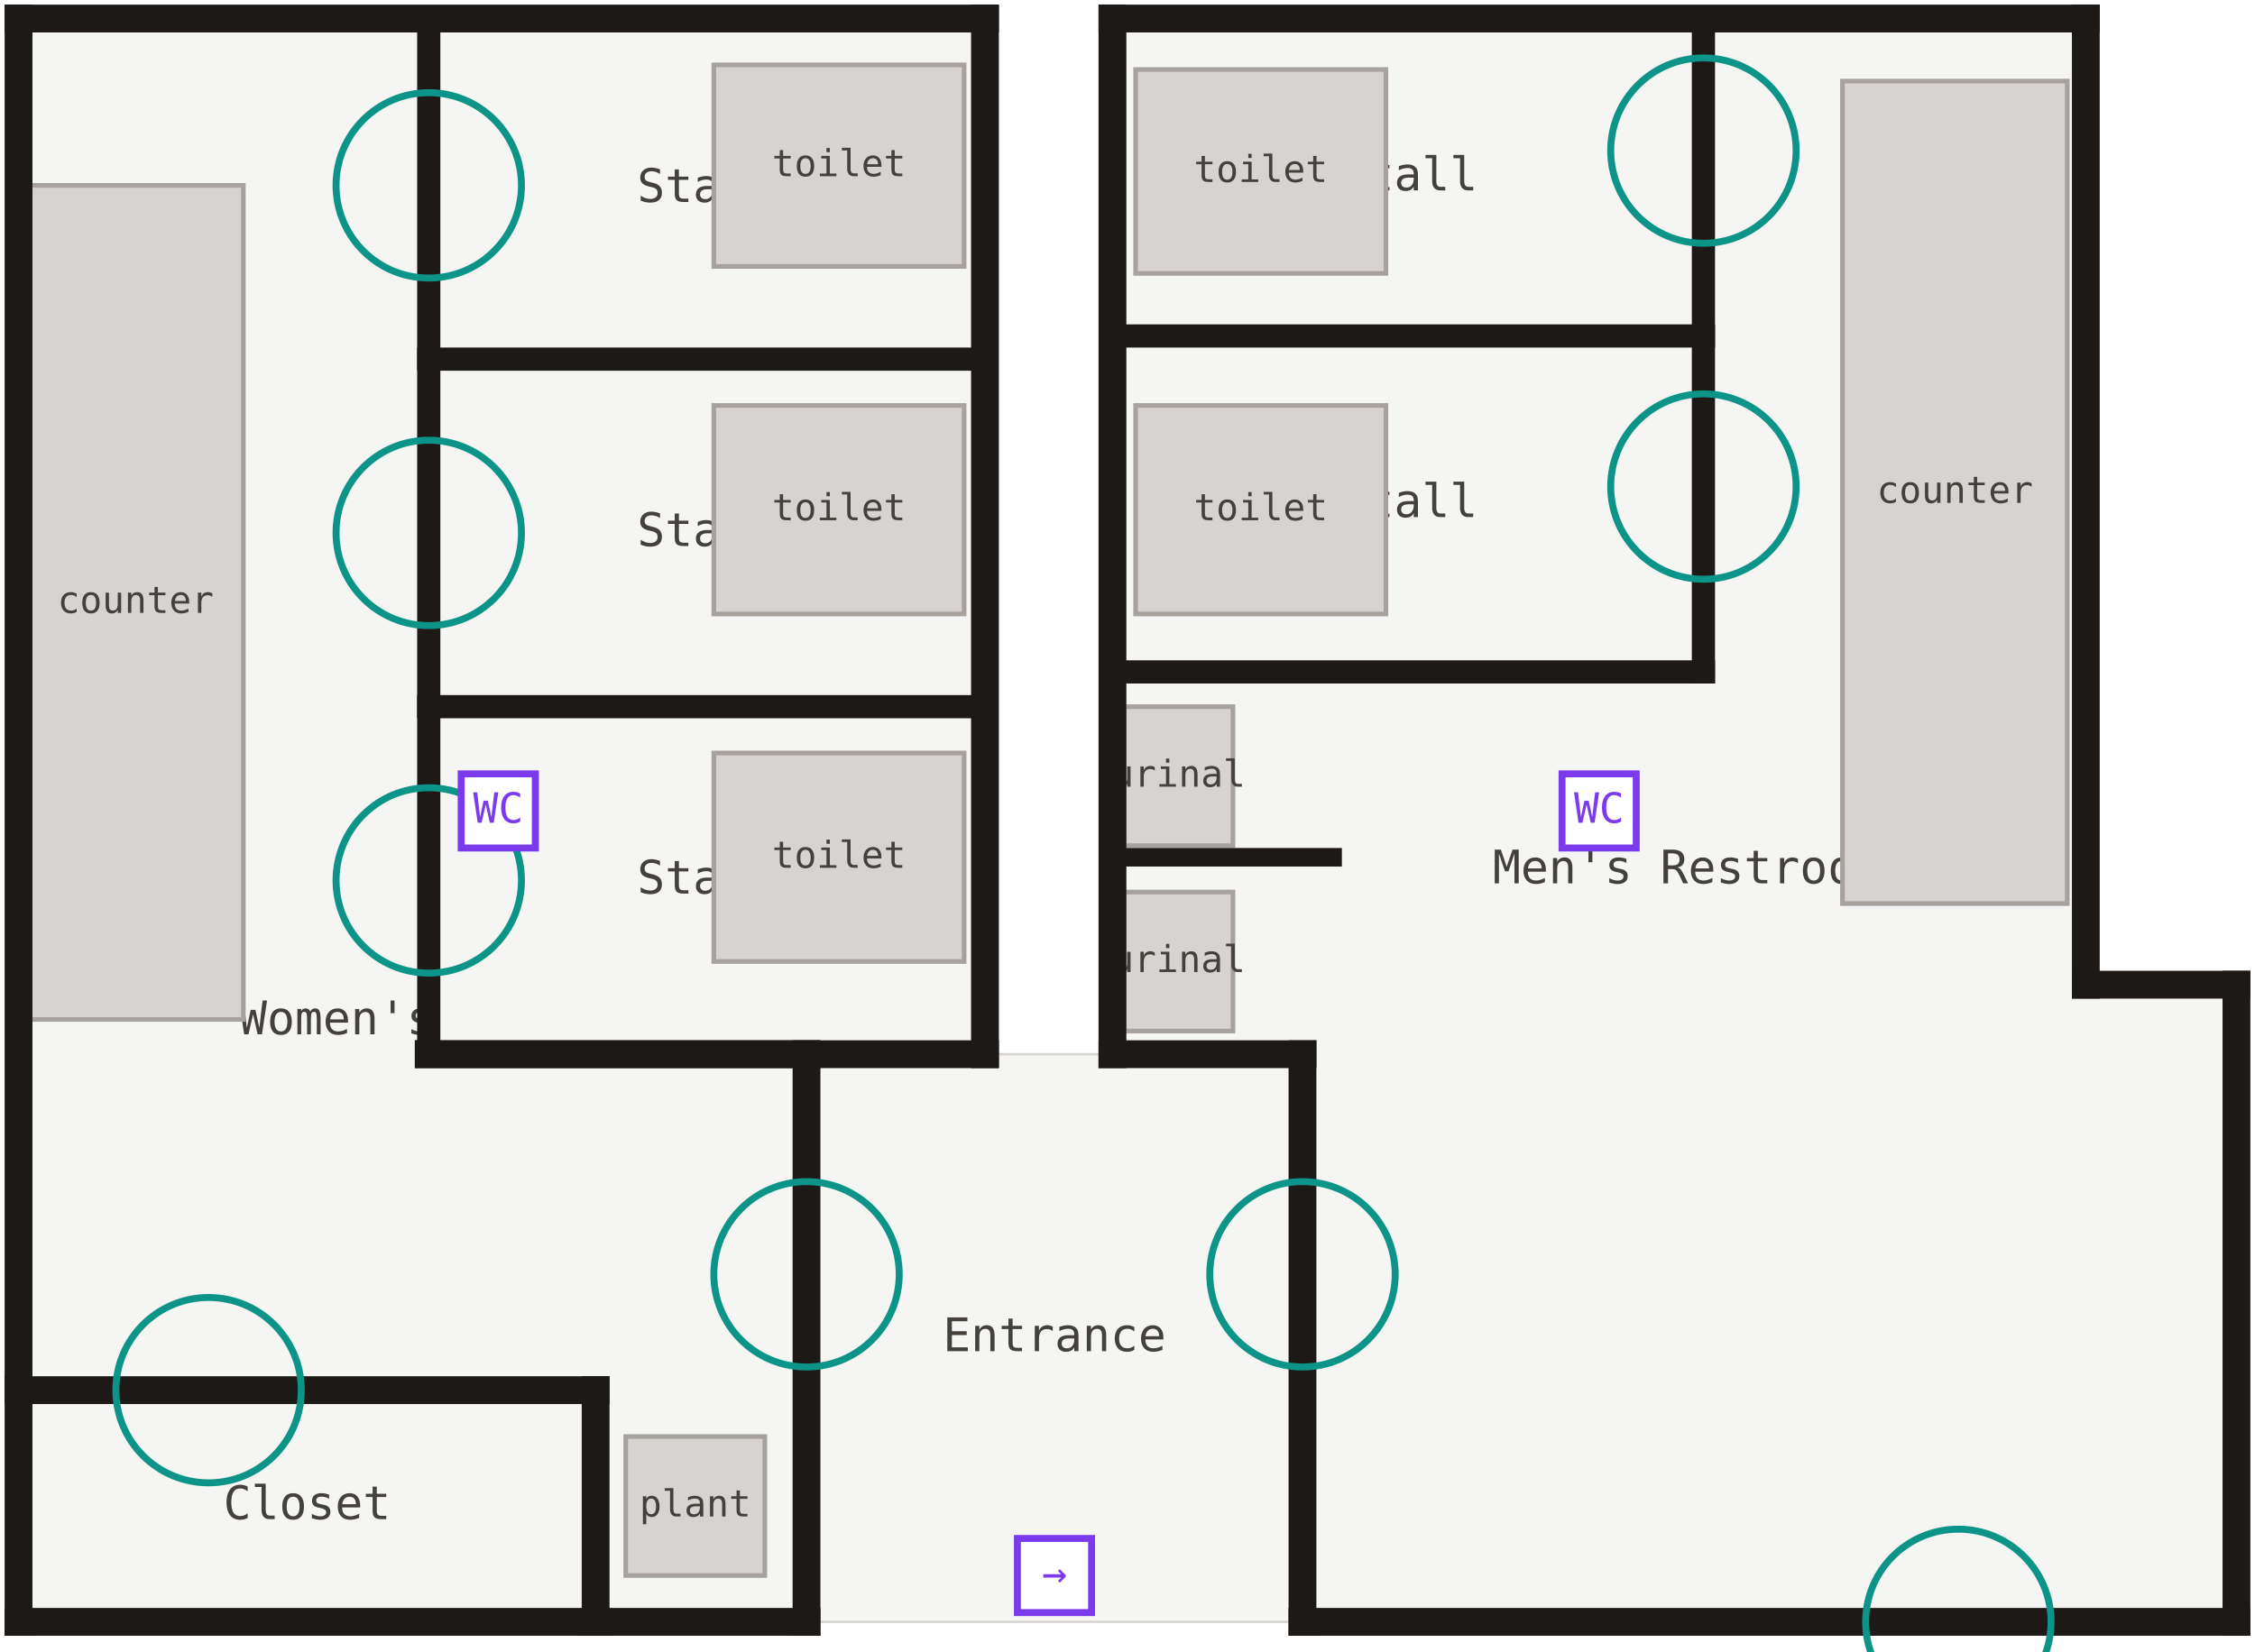
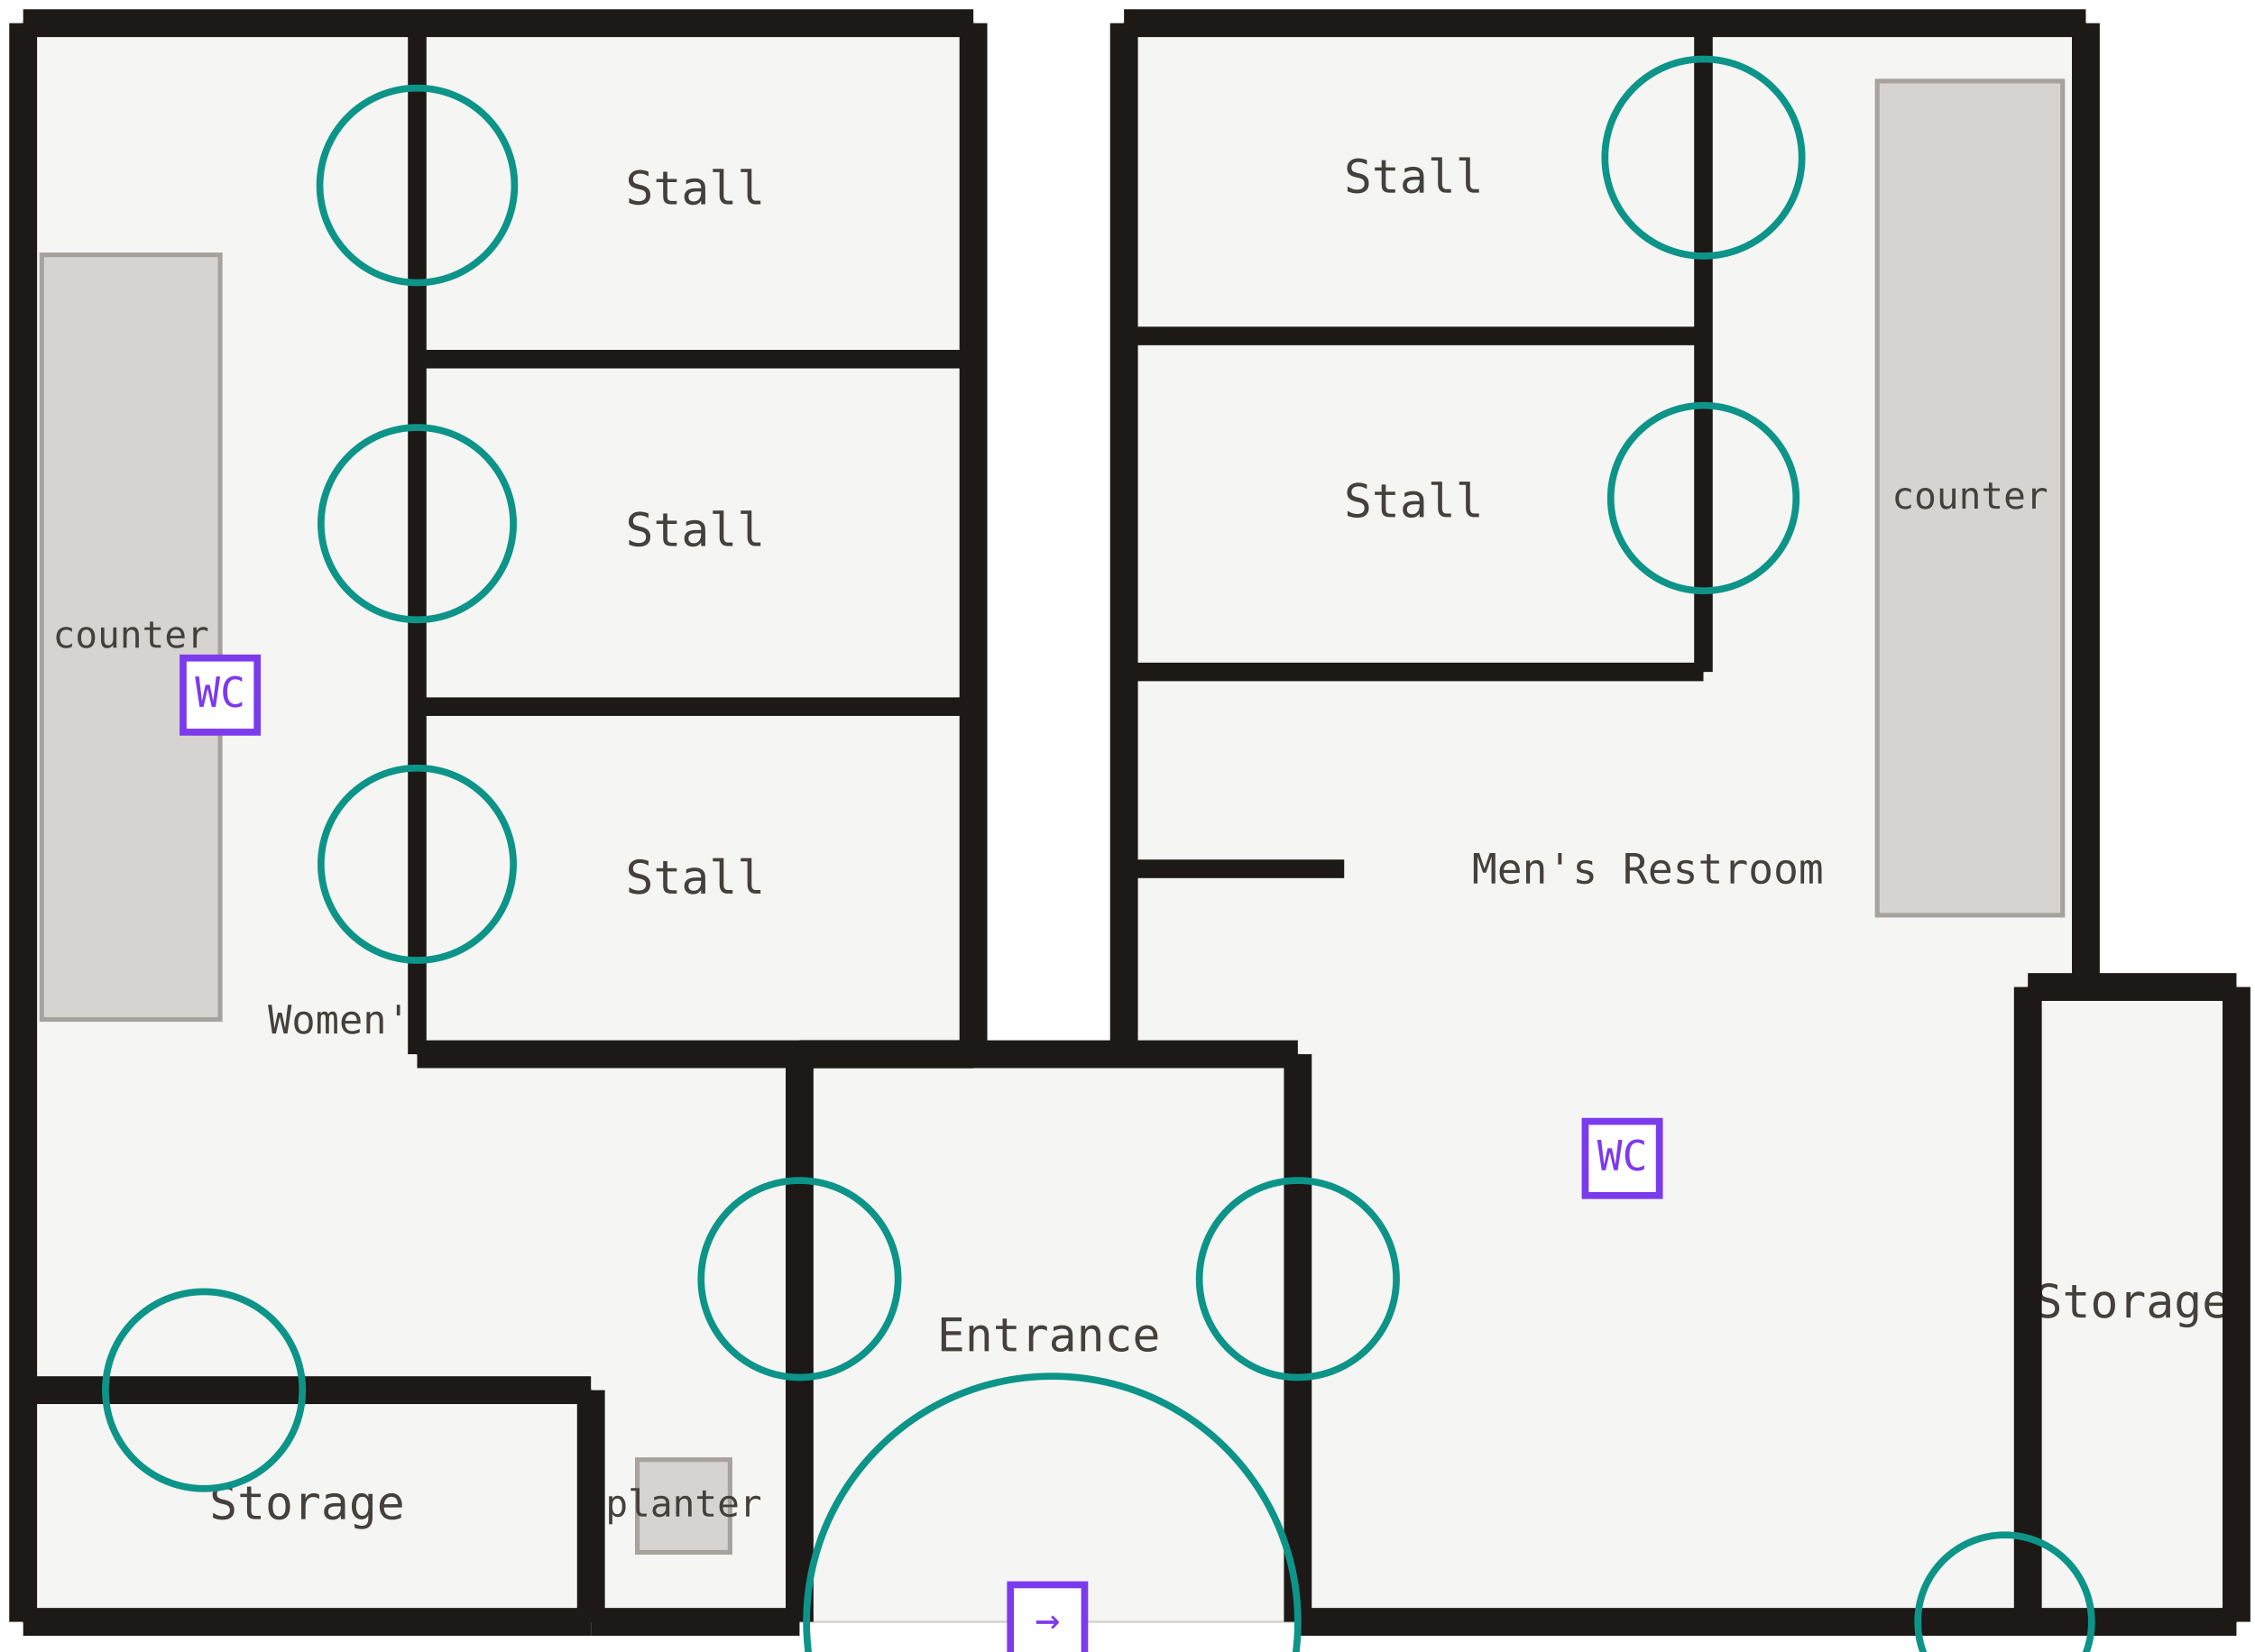
<svg xmlns="http://www.w3.org/2000/svg" viewBox="0 0 973 713" width="973" height="713">
  <rect width="973" height="713" fill="white" />
-   <polygon data-id="r-1" points="8,8 185,8 185,455 348,455 348,700 257,700 257,600 8,600" fill="#f5f5f4" stroke="#d6d3d1" stroke-width="1" />
-   <text x="199.5" y="440.75" font-family="monospace" font-size="20" fill="#44403c" text-anchor="middle" dominant-baseline="middle">Women's Restroom</text>
-   <polygon data-id="r-2" points="185,8 425,8 425,155 185,155" fill="#f5f5f4" stroke="#d6d3d1" stroke-width="1" />
-   <text x="305" y="81.5" font-family="monospace" font-size="20" fill="#44403c" text-anchor="middle" dominant-baseline="middle">Stall</text>
-   <polygon data-id="r-3" points="185,155 425,155 425,305 185,305" fill="#f5f5f4" stroke="#d6d3d1" stroke-width="1" />
-   <text x="305" y="230" font-family="monospace" font-size="20" fill="#44403c" text-anchor="middle" dominant-baseline="middle">Stall</text>
-   <polygon data-id="r-4" points="185,305 425,305 425,455 185,455" fill="#f5f5f4" stroke="#d6d3d1" stroke-width="1" />
-   <text x="305" y="380" font-family="monospace" font-size="20" fill="#44403c" text-anchor="middle" dominant-baseline="middle">Stall</text>
-   <polygon data-id="r-5" points="480,290 735,290 735,8 900,8 900,425 965,425 965,700 562,700 562,455 480,455" fill="#f5f5f4" stroke="#d6d3d1" stroke-width="1" />
-   <text x="728.4" y="375.6" font-family="monospace" font-size="20" fill="#44403c" text-anchor="middle" dominant-baseline="middle">Men's Restroom</text>
-   <polygon data-id="r-6" points="480,8 735,8 735,145 480,145" fill="#f5f5f4" stroke="#d6d3d1" stroke-width="1" />
-   <text x="607.5" y="76.5" font-family="monospace" font-size="20" fill="#44403c" text-anchor="middle" dominant-baseline="middle">Stall</text>
-   <polygon data-id="r-7" points="480,145 735,145 735,290 480,290" fill="#f5f5f4" stroke="#d6d3d1" stroke-width="1" />
-   <text x="607.5" y="217.5" font-family="monospace" font-size="20" fill="#44403c" text-anchor="middle" dominant-baseline="middle">Stall</text>
-   <polygon data-id="r-8" points="348,455 562,455 562,700 348,700" fill="#f5f5f4" stroke="#d6d3d1" stroke-width="1" />
-   <text x="455" y="577.5" font-family="monospace" font-size="20" fill="#44403c" text-anchor="middle" dominant-baseline="middle">Entrance</text>
-   <polygon data-id="r-9" points="8,600 257,600 257,700 8,700" fill="#f5f5f4" stroke="#d6d3d1" stroke-width="1" />
-   <text x="132.5" y="650" font-family="monospace" font-size="20" fill="#44403c" text-anchor="middle" dominant-baseline="middle">Closet</text>
-   <polygon data-id="fur-1" points="12,80 105,80 105,440 12,440" fill="#d6d3d1" stroke="#a8a29e" stroke-width="2" />
-   <text x="58.5" y="260" font-family="monospace" font-size="16" fill="#44403c" text-anchor="middle" dominant-baseline="middle">counter</text>
-   <polygon data-id="fur-2" points="308,28 416,28 416,115 308,115" fill="#d6d3d1" stroke="#a8a29e" stroke-width="2" />
-   <text x="362" y="71.5" font-family="monospace" font-size="16" fill="#44403c" text-anchor="middle" dominant-baseline="middle">toilet</text>
-   <polygon data-id="fur-3" points="308,175 416,175 416,265 308,265" fill="#d6d3d1" stroke="#a8a29e" stroke-width="2" />
-   <text x="362" y="220" font-family="monospace" font-size="16" fill="#44403c" text-anchor="middle" dominant-baseline="middle">toilet</text>
-   <polygon data-id="fur-4" points="308,325 416,325 416,415 308,415" fill="#d6d3d1" stroke="#a8a29e" stroke-width="2" />
-   <text x="362" y="370" font-family="monospace" font-size="16" fill="#44403c" text-anchor="middle" dominant-baseline="middle">toilet</text>
-   <polygon data-id="fur-5" points="490,30 598,30 598,118 490,118" fill="#d6d3d1" stroke="#a8a29e" stroke-width="2" />
-   <text x="544" y="74" font-family="monospace" font-size="16" fill="#44403c" text-anchor="middle" dominant-baseline="middle">toilet</text>
-   <polygon data-id="fur-6" points="490,175 598,175 598,265 490,265" fill="#d6d3d1" stroke="#a8a29e" stroke-width="2" />
-   <text x="544" y="220" font-family="monospace" font-size="16" fill="#44403c" text-anchor="middle" dominant-baseline="middle">toilet</text>
-   <polygon data-id="fur-7" points="795,35 892,35 892,390 795,390" fill="#d6d3d1" stroke="#a8a29e" stroke-width="2" />
-   <text x="843.5" y="212.5" font-family="monospace" font-size="16" fill="#44403c" text-anchor="middle" dominant-baseline="middle">counter</text>
-   <polygon data-id="fur-8" points="485,305 532,305 532,365 485,365" fill="#d6d3d1" stroke="#a8a29e" stroke-width="2" />
-   <text x="508.5" y="335" font-family="monospace" font-size="16" fill="#44403c" text-anchor="middle" dominant-baseline="middle">urinal</text>
-   <polygon data-id="fur-9" points="485,385 532,385 532,445 485,445" fill="#d6d3d1" stroke="#a8a29e" stroke-width="2" />
-   <text x="508.5" y="415" font-family="monospace" font-size="16" fill="#44403c" text-anchor="middle" dominant-baseline="middle">urinal</text>
-   <polygon data-id="fur-10" points="270,620 330,620 330,680 270,680" fill="#d6d3d1" stroke="#a8a29e" stroke-width="2" />
-   <text x="300" y="650" font-family="monospace" font-size="16" fill="#44403c" text-anchor="middle" dominant-baseline="middle">plant</text>
-   <line data-id="w-1" x1="8" y1="8" x2="425" y2="8" stroke="#1c1917" stroke-width="12" stroke-linecap="square" />
-   <line data-id="w-2" x1="425" y1="8" x2="425" y2="455" stroke="#1c1917" stroke-width="12" stroke-linecap="square" />
-   <line data-id="w-3" x1="185" y1="455" x2="425" y2="455" stroke="#1c1917" stroke-width="12" stroke-linecap="square" />
-   <line data-id="w-4" x1="185" y1="455" x2="348" y2="455" stroke="#1c1917" stroke-width="12" stroke-linecap="square" />
-   <line data-id="w-5" x1="348" y1="455" x2="348" y2="700" stroke="#1c1917" stroke-width="12" stroke-linecap="square" />
-   <line data-id="w-6" x1="257" y1="700" x2="348" y2="700" stroke="#1c1917" stroke-width="12" stroke-linecap="square" />
-   <line data-id="w-7" x1="257" y1="600" x2="257" y2="700" stroke="#1c1917" stroke-width="12" stroke-linecap="square" />
-   <line data-id="w-8" x1="8" y1="600" x2="257" y2="600" stroke="#1c1917" stroke-width="12" stroke-linecap="square" />
-   <line data-id="w-9" x1="8" y1="8" x2="8" y2="700" stroke="#1c1917" stroke-width="12" stroke-linecap="square" />
-   <line data-id="w-10" x1="8" y1="700" x2="257" y2="700" stroke="#1c1917" stroke-width="12" stroke-linecap="square" />
-   <line data-id="w-11" x1="185" y1="8" x2="185" y2="455" stroke="#1c1917" stroke-width="10" stroke-linecap="square" />
-   <line data-id="w-12" x1="185" y1="155" x2="425" y2="155" stroke="#1c1917" stroke-width="10" stroke-linecap="square" />
-   <line data-id="w-13" x1="185" y1="305" x2="425" y2="305" stroke="#1c1917" stroke-width="10" stroke-linecap="square" />
-   <line data-id="w-14" x1="480" y1="8" x2="900" y2="8" stroke="#1c1917" stroke-width="12" stroke-linecap="square" />
-   <line data-id="w-15" x1="480" y1="8" x2="480" y2="455" stroke="#1c1917" stroke-width="12" stroke-linecap="square" />
-   <line data-id="w-16" x1="480" y1="455" x2="562" y2="455" stroke="#1c1917" stroke-width="12" stroke-linecap="square" />
-   <line data-id="w-17" x1="562" y1="455" x2="562" y2="700" stroke="#1c1917" stroke-width="12" stroke-linecap="square" />
-   <line data-id="w-18" x1="562" y1="700" x2="965" y2="700" stroke="#1c1917" stroke-width="12" stroke-linecap="square" />
-   <line data-id="w-21" x1="900" y1="425" x2="965" y2="425" stroke="#1c1917" stroke-width="12" stroke-linecap="square" />
-   <line data-id="w-22" x1="965" y1="425" x2="965" y2="700" stroke="#1c1917" stroke-width="12" stroke-linecap="square" />
-   <line data-id="w-23" x1="900" y1="8" x2="900" y2="425" stroke="#1c1917" stroke-width="12" stroke-linecap="square" />
-   <line data-id="w-24" x1="480" y1="145" x2="735" y2="145" stroke="#1c1917" stroke-width="10" stroke-linecap="square" />
-   <line data-id="w-25" x1="480" y1="290" x2="735" y2="290" stroke="#1c1917" stroke-width="10" stroke-linecap="square" />
-   <line data-id="w-26" x1="735" y1="8" x2="735" y2="290" stroke="#1c1917" stroke-width="10" stroke-linecap="square" />
-   <line data-id="w-27" x1="480" y1="370" x2="575" y2="370" stroke="#1c1917" stroke-width="8" stroke-linecap="square" />
-   <circle data-id="d-1" cx="185" cy="80" r="40" fill="none" stroke="#0d9488" stroke-width="3" />
-   <circle data-id="d-2" cx="185" cy="230" r="40" fill="none" stroke="#0d9488" stroke-width="3" />
-   <circle data-id="d-3" cx="185" cy="380" r="40" fill="none" stroke="#0d9488" stroke-width="3" />
-   <circle data-id="d-4" cx="348" cy="550" r="40" fill="none" stroke="#0d9488" stroke-width="3" />
-   <circle data-id="d-5" cx="90" cy="600" r="40" fill="none" stroke="#0d9488" stroke-width="3" />
-   <circle data-id="d-6" cx="735" cy="65" r="40" fill="none" stroke="#0d9488" stroke-width="3" />
-   <circle data-id="d-7" cx="735" cy="210" r="40" fill="none" stroke="#0d9488" stroke-width="3" />
-   <circle data-id="d-8" cx="562" cy="550" r="40" fill="none" stroke="#0d9488" stroke-width="3" />
-   <circle data-id="d-9" cx="845" cy="700" r="40" fill="none" stroke="#0d9488" stroke-width="3" />
-   <g data-id="f-1" transform="translate(215 350) rotate(0)">
+   <polygon data-id="r-women-main" points="10,10 180,10 180,455 345,455 345,700 255,700 255,600 10,600" fill="#f5f5f4" stroke="#d6d3d1" stroke-width="1" />
+   <text x="197.5" y="441.25" font-family="monospace" font-size="17" fill="#44403c" text-anchor="middle" dominant-baseline="middle">Women's Restroom</text>
+   <polygon data-id="r-women-stall1" points="180,10 420,10 420,155 180,155" fill="#f5f5f4" stroke="#d6d3d1" stroke-width="1" />
+   <text x="300" y="82.5" font-family="monospace" font-size="20" fill="#44403c" text-anchor="middle" dominant-baseline="middle">Stall</text>
+   <polygon data-id="r-women-stall2" points="180,155 420,155 420,305 180,305" fill="#f5f5f4" stroke="#d6d3d1" stroke-width="1" />
+   <text x="300" y="230" font-family="monospace" font-size="20" fill="#44403c" text-anchor="middle" dominant-baseline="middle">Stall</text>
+   <polygon data-id="r-women-stall3" points="180,305 420,305 420,455 180,455" fill="#f5f5f4" stroke="#d6d3d1" stroke-width="1" />
+   <text x="300" y="380" font-family="monospace" font-size="20" fill="#44403c" text-anchor="middle" dominant-baseline="middle">Stall</text>
+   <polygon data-id="r-women-storage" points="10,600 255,600 255,700 10,700" fill="#f5f5f4" stroke="#d6d3d1" stroke-width="1" />
+   <text x="132.5" y="650" font-family="monospace" font-size="20" fill="#44403c" text-anchor="middle" dominant-baseline="middle">Storage</text>
+   <polygon data-id="r-vestibule" points="345,455 560,455 560,700 345,700" fill="#f5f5f4" stroke="#d6d3d1" stroke-width="1" />
+   <text x="452.5" y="577.5" font-family="monospace" font-size="20" fill="#44403c" text-anchor="middle" dominant-baseline="middle">Entrance</text>
+   <polygon data-id="r-men-main" points="735,10 900,10 900,426 875,426 875,700 560,700 560,455 485,455 485,290 735,290" fill="#f5f5f4" stroke="#d6d3d1" stroke-width="1" />
+   <text x="711" y="376.2" font-family="monospace" font-size="18" fill="#44403c" text-anchor="middle" dominant-baseline="middle">Men's Restroom</text>
+   <polygon data-id="r-men-storage" points="875,426 965,426 965,700 875,700" fill="#f5f5f4" stroke="#d6d3d1" stroke-width="1" />
+   <text x="920" y="563" font-family="monospace" font-size="20" fill="#44403c" text-anchor="middle" dominant-baseline="middle">Storage</text>
+   <polygon data-id="r-men-stall1" points="485,10 735,10 735,145 485,145" fill="#f5f5f4" stroke="#d6d3d1" stroke-width="1" />
+   <text x="610" y="77.5" font-family="monospace" font-size="20" fill="#44403c" text-anchor="middle" dominant-baseline="middle">Stall</text>
+   <polygon data-id="r-men-stall2" points="485,145 735,145 735,290 485,290" fill="#f5f5f4" stroke="#d6d3d1" stroke-width="1" />
+   <text x="610" y="217.5" font-family="monospace" font-size="20" fill="#44403c" text-anchor="middle" dominant-baseline="middle">Stall</text>
+   <polygon data-id="fur-p-sinks" points="18,110 95,110 95,440 18,440" fill="#d6d3d1" stroke="#a8a29e" stroke-width="2" />
+   <text x="56.5" y="275" font-family="monospace" font-size="16" fill="#44403c" text-anchor="middle" dominant-baseline="middle">counter</text>
+   <polygon data-id="fur-b-sinks" points="810,35 890,35 890,395 810,395" fill="#d6d3d1" stroke="#a8a29e" stroke-width="2" />
+   <text x="850" y="215" font-family="monospace" font-size="16" fill="#44403c" text-anchor="middle" dominant-baseline="middle">counter</text>
+   <polygon data-id="fur-plant" points="275,630 315,630 315,670 275,670" fill="#d6d3d1" stroke="#a8a29e" stroke-width="2" />
+   <text x="295" y="650" font-family="monospace" font-size="16" fill="#44403c" text-anchor="middle" dominant-baseline="middle">planter</text>
+   <line data-id="w-p-left" x1="10" y1="10" x2="10" y2="700" stroke="#1c1917" stroke-width="12" stroke-linecap="butt" />
+   <line data-id="w-p-top" x1="10" y1="10" x2="420" y2="10" stroke="#1c1917" stroke-width="12" stroke-linecap="butt" />
+   <line data-id="w-p-right-stalls" x1="420" y1="10" x2="420" y2="455" stroke="#1c1917" stroke-width="12" stroke-linecap="butt" />
+   <line data-id="w-p-stall3-bot" x1="180" y1="455" x2="420" y2="455" stroke="#1c1917" stroke-width="12" stroke-linecap="butt" />
+   <line data-id="w-p-stall-front" x1="180" y1="10" x2="180" y2="455" stroke="#1c1917" stroke-width="8" stroke-linecap="butt" />
+   <line data-id="w-p-stall1-div" x1="180" y1="155" x2="420" y2="155" stroke="#1c1917" stroke-width="8" stroke-linecap="butt" />
+   <line data-id="w-p-stall2-div" x1="180" y1="305" x2="420" y2="305" stroke="#1c1917" stroke-width="8" stroke-linecap="butt" />
+   <line data-id="w-p-util-top" x1="10" y1="600" x2="255" y2="600" stroke="#1c1917" stroke-width="12" stroke-linecap="butt" />
+   <line data-id="w-p-util-right" x1="255" y1="600" x2="255" y2="700" stroke="#1c1917" stroke-width="12" stroke-linecap="butt" />
+   <line data-id="w-p-bot-left" x1="10" y1="700" x2="255" y2="700" stroke="#1c1917" stroke-width="12" stroke-linecap="butt" />
+   <line data-id="w-p-bot-mid" x1="255" y1="700" x2="345" y2="700" stroke="#1c1917" stroke-width="12" stroke-linecap="butt" />
+   <line data-id="w-p-entry-wall" x1="345" y1="455" x2="345" y2="700" stroke="#1c1917" stroke-width="12" stroke-linecap="butt" />
+   <line data-id="w-vest-top" x1="345" y1="455" x2="560" y2="455" stroke="#1c1917" stroke-width="12" stroke-linecap="butt" />
+   <line data-id="w-b-entry-wall" x1="560" y1="455" x2="560" y2="700" stroke="#1c1917" stroke-width="12" stroke-linecap="butt" />
+   <line data-id="w-b-bot" x1="560" y1="700" x2="965" y2="700" stroke="#1c1917" stroke-width="12" stroke-linecap="butt" />
+   <line data-id="w-b-top" x1="485" y1="10" x2="900" y2="10" stroke="#1c1917" stroke-width="12" stroke-linecap="butt" />
+   <line data-id="w-b-stalls-left" x1="485" y1="10" x2="485" y2="455" stroke="#1c1917" stroke-width="12" stroke-linecap="butt" />
+   <line data-id="w-b-stalls-right" x1="735" y1="10" x2="735" y2="290" stroke="#1c1917" stroke-width="8" stroke-linecap="butt" />
+   <line data-id="w-b-stall1-div" x1="485" y1="145" x2="735" y2="145" stroke="#1c1917" stroke-width="8" stroke-linecap="butt" />
+   <line data-id="w-b-stall2-bot" x1="485" y1="290" x2="735" y2="290" stroke="#1c1917" stroke-width="8" stroke-linecap="butt" />
+   <line data-id="w-b-urinal-screen" x1="485" y1="375" x2="580" y2="375" stroke="#1c1917" stroke-width="8" stroke-linecap="butt" />
+   <line data-id="w-b-right-top" x1="900" y1="10" x2="900" y2="426" stroke="#1c1917" stroke-width="12" stroke-linecap="butt" />
+   <line data-id="w-b-util-top" x1="875" y1="426" x2="965" y2="426" stroke="#1c1917" stroke-width="12" stroke-linecap="butt" />
+   <line data-id="w-b-util-right" x1="965" y1="426" x2="965" y2="700" stroke="#1c1917" stroke-width="12" stroke-linecap="butt" />
+   <line data-id="w-b-util-left" x1="875" y1="426" x2="875" y2="700" stroke="#1c1917" stroke-width="12" stroke-linecap="butt" />
+   <circle data-id="d-p-stall1" cx="180" cy="80" r="42" fill="none" stroke="#0d9488" stroke-width="3" />
+   <circle data-id="d-p-stall2" cx="180" cy="226" r="41.5" fill="none" stroke="#0d9488" stroke-width="3" />
+   <circle data-id="d-p-stall3" cx="180" cy="373" r="41.5" fill="none" stroke="#0d9488" stroke-width="3" />
+   <circle data-id="d-p-util" cx="88" cy="600" r="42.5" fill="none" stroke="#0d9488" stroke-width="3" />
+   <circle data-id="d-p-entry" cx="345" cy="552" r="42.5" fill="none" stroke="#0d9488" stroke-width="3" />
+   <circle data-id="d-b-entry" cx="560" cy="552" r="42.5" fill="none" stroke="#0d9488" stroke-width="3" />
+   <circle data-id="d-b-stall1" cx="735" cy="68" r="42.5" fill="none" stroke="#0d9488" stroke-width="3" />
+   <circle data-id="d-b-stall2" cx="735" cy="215" r="40" fill="none" stroke="#0d9488" stroke-width="3" />
+   <circle data-id="d-b-exit" cx="865" cy="700" r="37.5" fill="none" stroke="#0d9488" stroke-width="3" />
+   <circle data-id="gate-1" cx="454" cy="700" r="106" fill="none" stroke="#0d9488" stroke-width="3" />
+   <g data-id="f-entrance" transform="translate(452 700) rotate(0)">
+     <rect x="-16" y="-16" width="32" height="32" fill="white" stroke="#7c3aed" stroke-width="3" />
+     <text font-family="monospace" font-size="18" fill="#7c3aed" text-anchor="middle" dominant-baseline="middle">→</text>
+   </g>
+   <g data-id="f-restroom-women" transform="translate(95 300) rotate(0)">
    <rect x="-16" y="-16" width="32" height="32" fill="white" stroke="#7c3aed" stroke-width="3" />
    <text font-family="monospace" font-size="18" fill="#7c3aed" text-anchor="middle" dominant-baseline="middle">WC</text>
  </g>
-   <g data-id="f-2" transform="translate(690 350) rotate(0)">
+   <g data-id="f-restroom-men" transform="translate(700 500) rotate(0)">
    <rect x="-16" y="-16" width="32" height="32" fill="white" stroke="#7c3aed" stroke-width="3" />
    <text font-family="monospace" font-size="18" fill="#7c3aed" text-anchor="middle" dominant-baseline="middle">WC</text>
  </g>
-   <g data-id="f-3" transform="translate(455 680) rotate(0)">
-     <rect x="-16" y="-16" width="32" height="32" fill="white" stroke="#7c3aed" stroke-width="3" />
-     <text font-family="monospace" font-size="18" fill="#7c3aed" text-anchor="middle" dominant-baseline="middle">→</text>
-   </g>
</svg>
